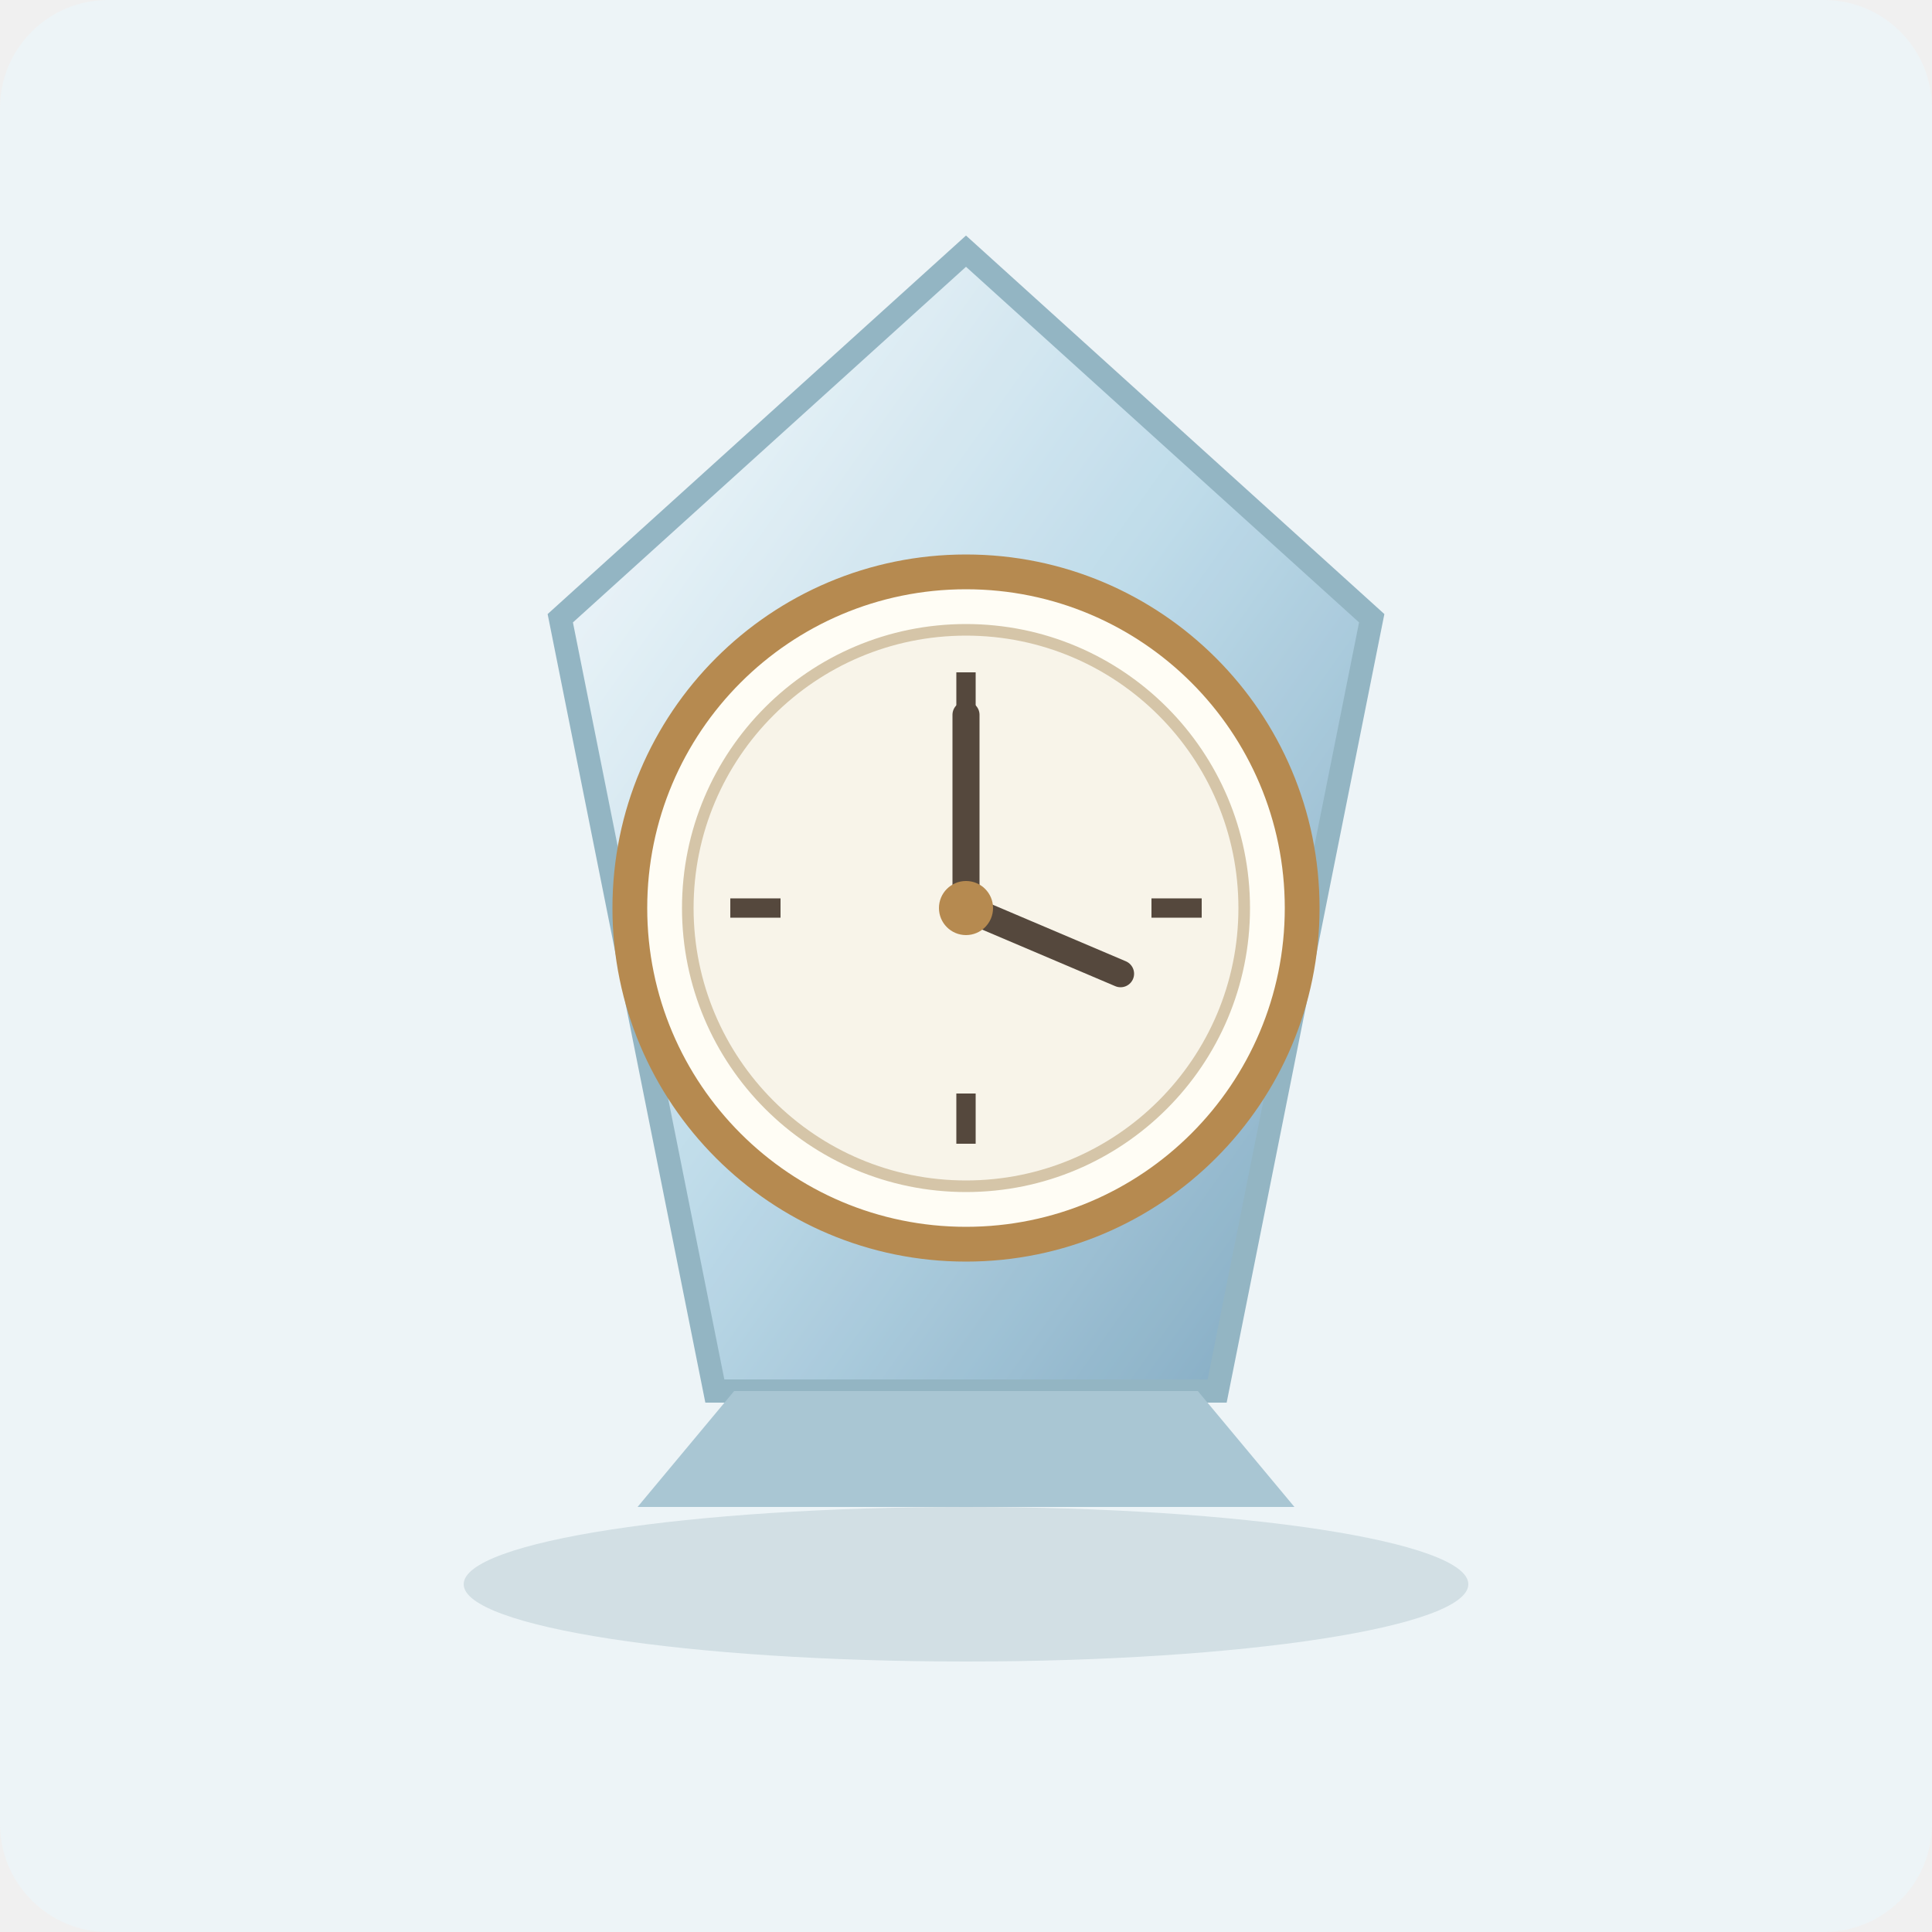
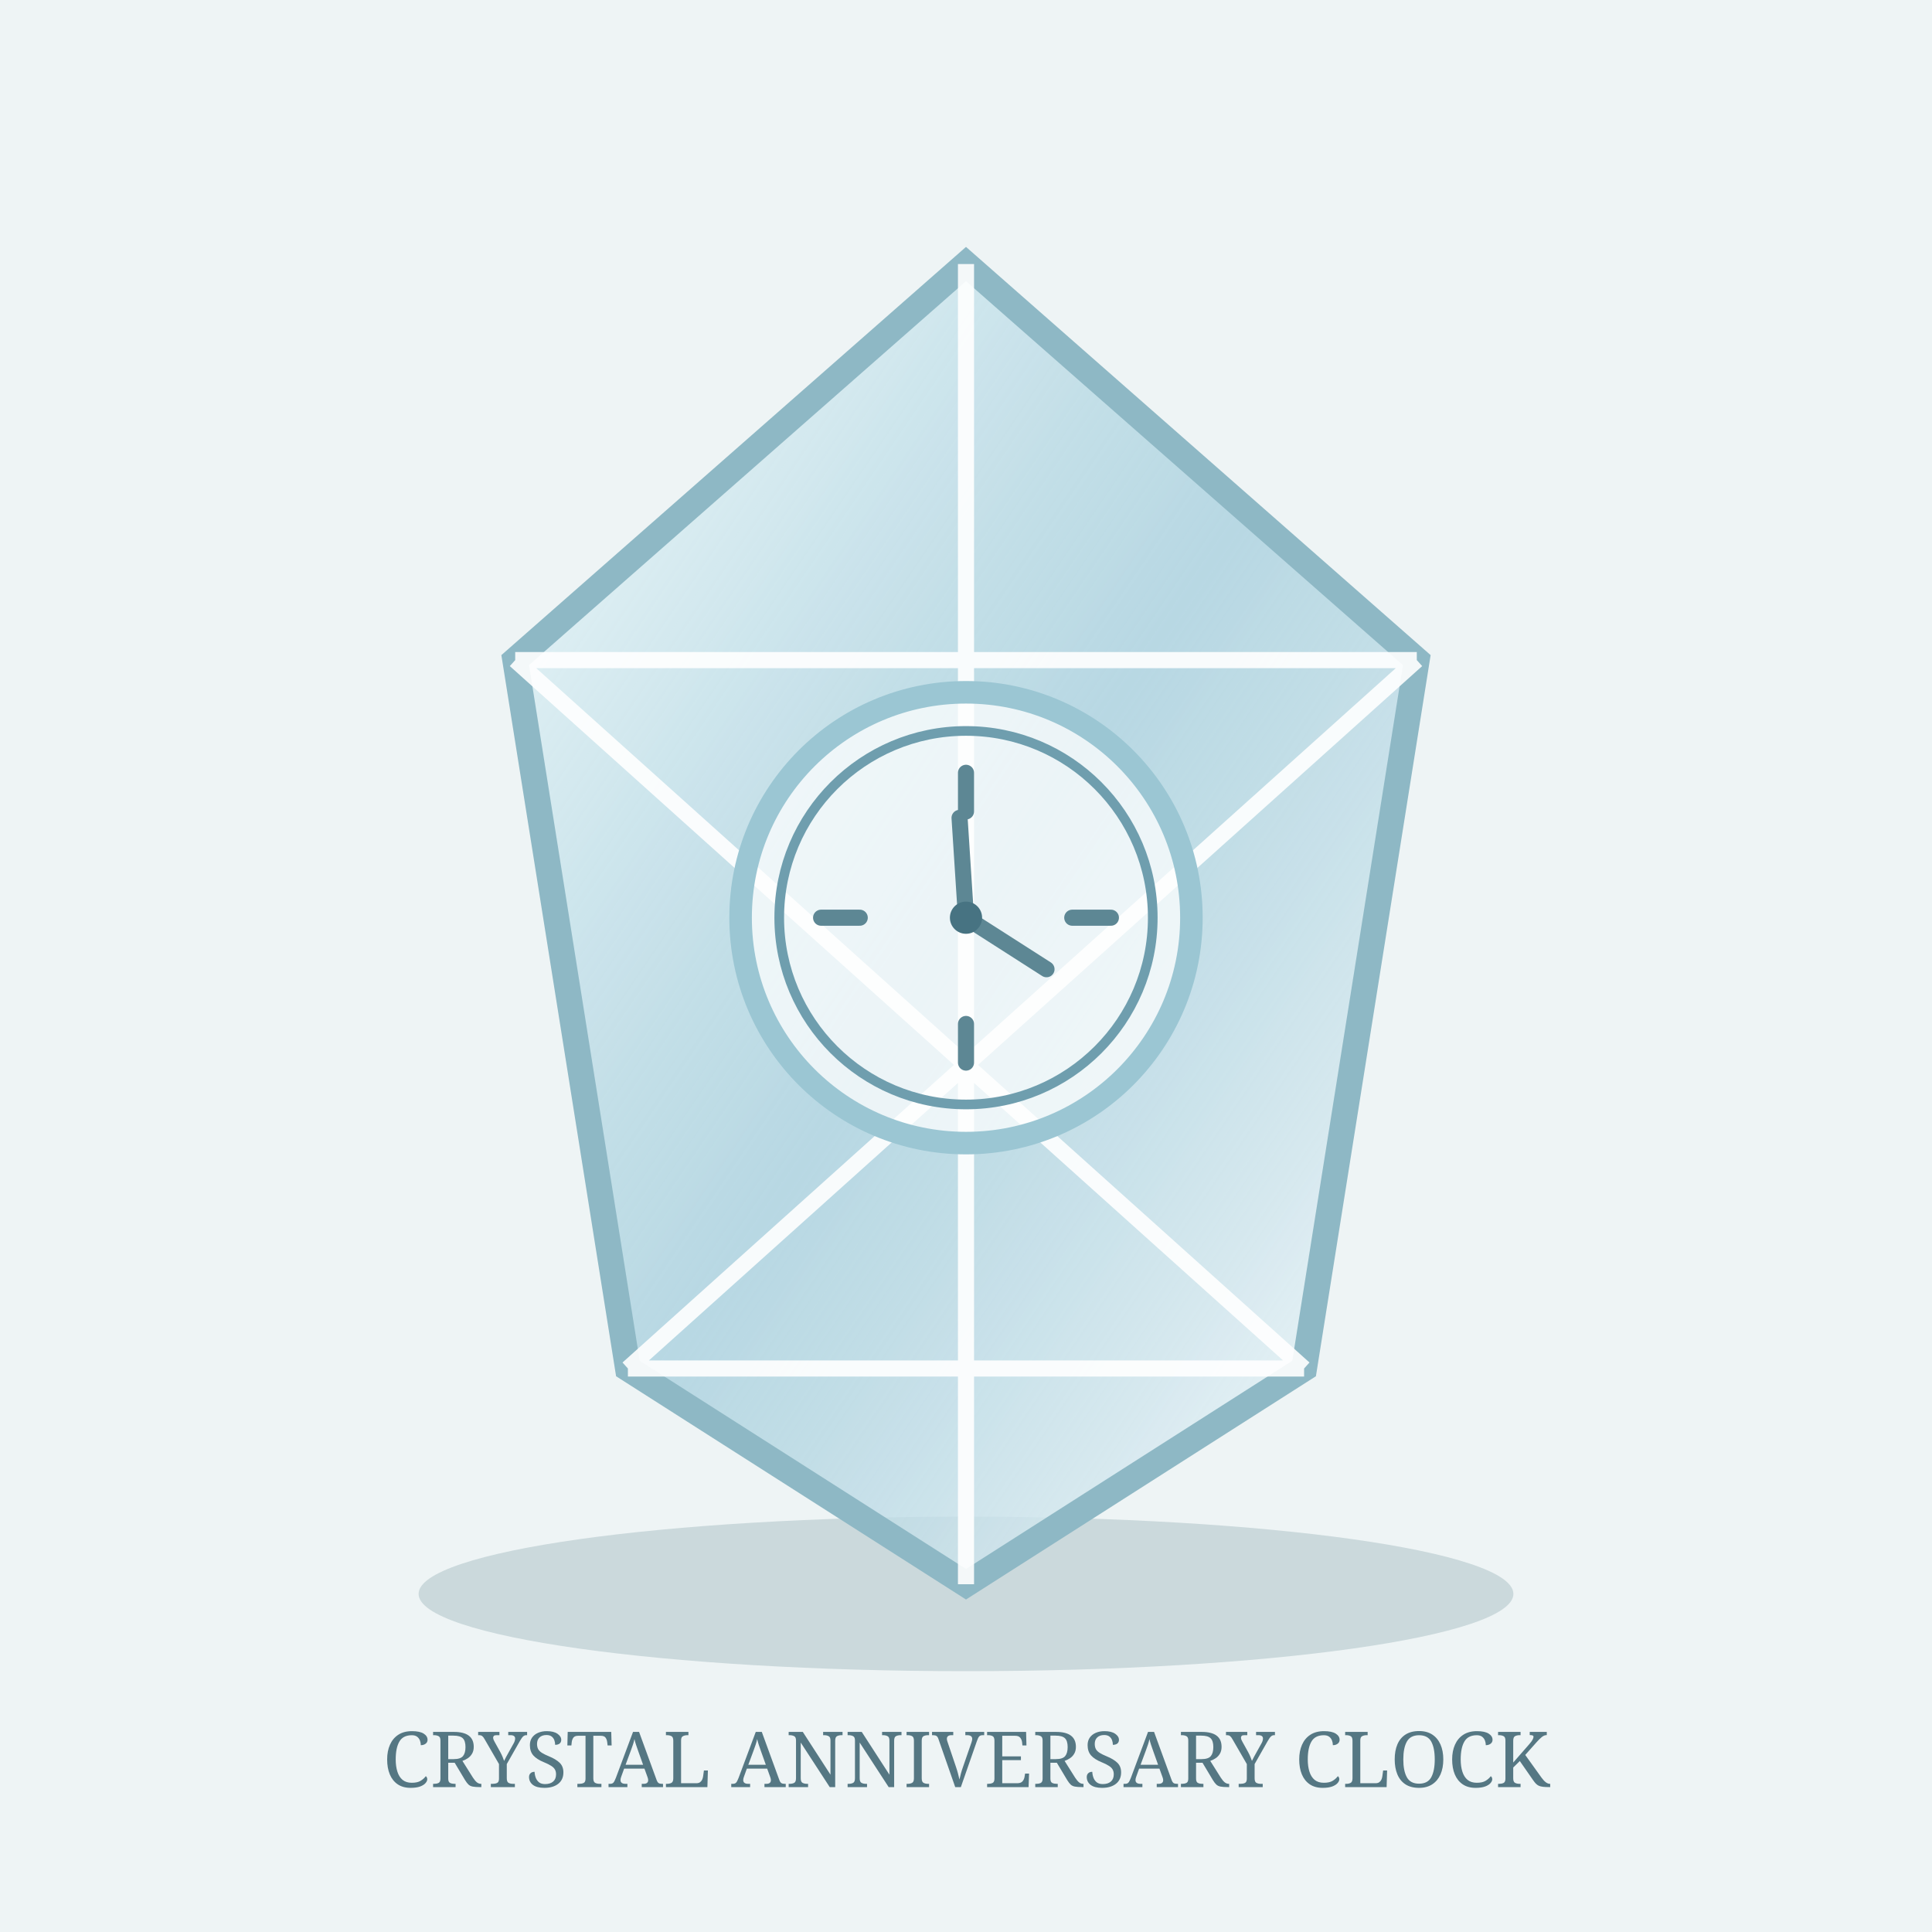
- <svg xmlns="http://www.w3.org/2000/svg" viewBox="0 0 500 500">
+ <svg xmlns="http://www.w3.org/2000/svg" viewBox="0 0 600 600">
  <defs>
    <linearGradient id="c" x2="1" y2="1">
-       <stop stop-color="#fff" />
-       <stop offset=".5" stop-color="#b9d8e8" />
-       <stop offset="1" stop-color="#719db8" />
+       <stop stop-color="#f8ffff" stop-opacity=".95" />
+       <stop offset=".5" stop-color="#9bc9d9" stop-opacity=".65" />
+       <stop offset="1" stop-color="#fff" />
    </linearGradient>
  </defs>
-   <rect width="500" height="500" rx="28" fill="#edf4f7" />
-   <ellipse cx="250" cy="410" rx="130" ry="20" fill="#d2dfe4" />
-   <path d="M250 65 L355 160 L315 360 L185 360 L145 160Z" fill="url(#c)" stroke="#8aaebe" stroke-width="6" opacity=".9" />
-   <circle cx="250" cy="235" r="87" fill="#fffdf5" stroke="#b68a50" stroke-width="9" />
-   <circle cx="250" cy="235" r="72" fill="#f8f4e9" stroke="#d5c5a8" stroke-width="3" />
-   <g stroke="#55483d" stroke-width="5">
-     <path d="M250 174 V187 M250 283 V296 M189 235 H202 M298 235 H311" />
+   <rect width="600" height="600" fill="#eef4f5" />
+   <ellipse cx="300" cy="495" rx="170" ry="24" fill="#cbd9dc" />
+   <path d="M300 82 L440 205 L405 425 L300 492 L195 425 L160 205Z" fill="url(#c)" stroke="#8eb8c5" stroke-width="8" />
+   <path d="M300 82v410M160 205l280 0M195 425l210 0M160 205l245 220M440 205L195 425" stroke="#fff" stroke-width="5" opacity=".9" />
+   <circle cx="300" cy="285" r="70" fill="#fff" fill-opacity=".72" stroke="#9bc6d3" stroke-width="7" />
+   <circle cx="300" cy="285" r="58" fill="none" stroke="#6f9eae" stroke-width="3" />
+   <g stroke="#5d8794" stroke-width="5" stroke-linecap="round">
+     <path d="M300 240v12M300 318v12M255 285h12M333 285h12M300 285l-2-31M300 285l25 16" />
  </g>
-   <path d="M250 235 L250 185 M250 235 L290 252" stroke="#55483d" stroke-width="7" stroke-linecap="round" />
-   <circle cx="250" cy="235" r="7" fill="#b68a50" />
-   <path d="M190 360 H310 L335 390 H165Z" fill="#a9c6d3" />
+   <circle cx="300" cy="285" r="5" fill="#477382" />
+   <text x="300" y="555" text-anchor="middle" font-family="Georgia" font-size="24" fill="#557783">CRYSTAL ANNIVERSARY CLOCK</text>
</svg>
